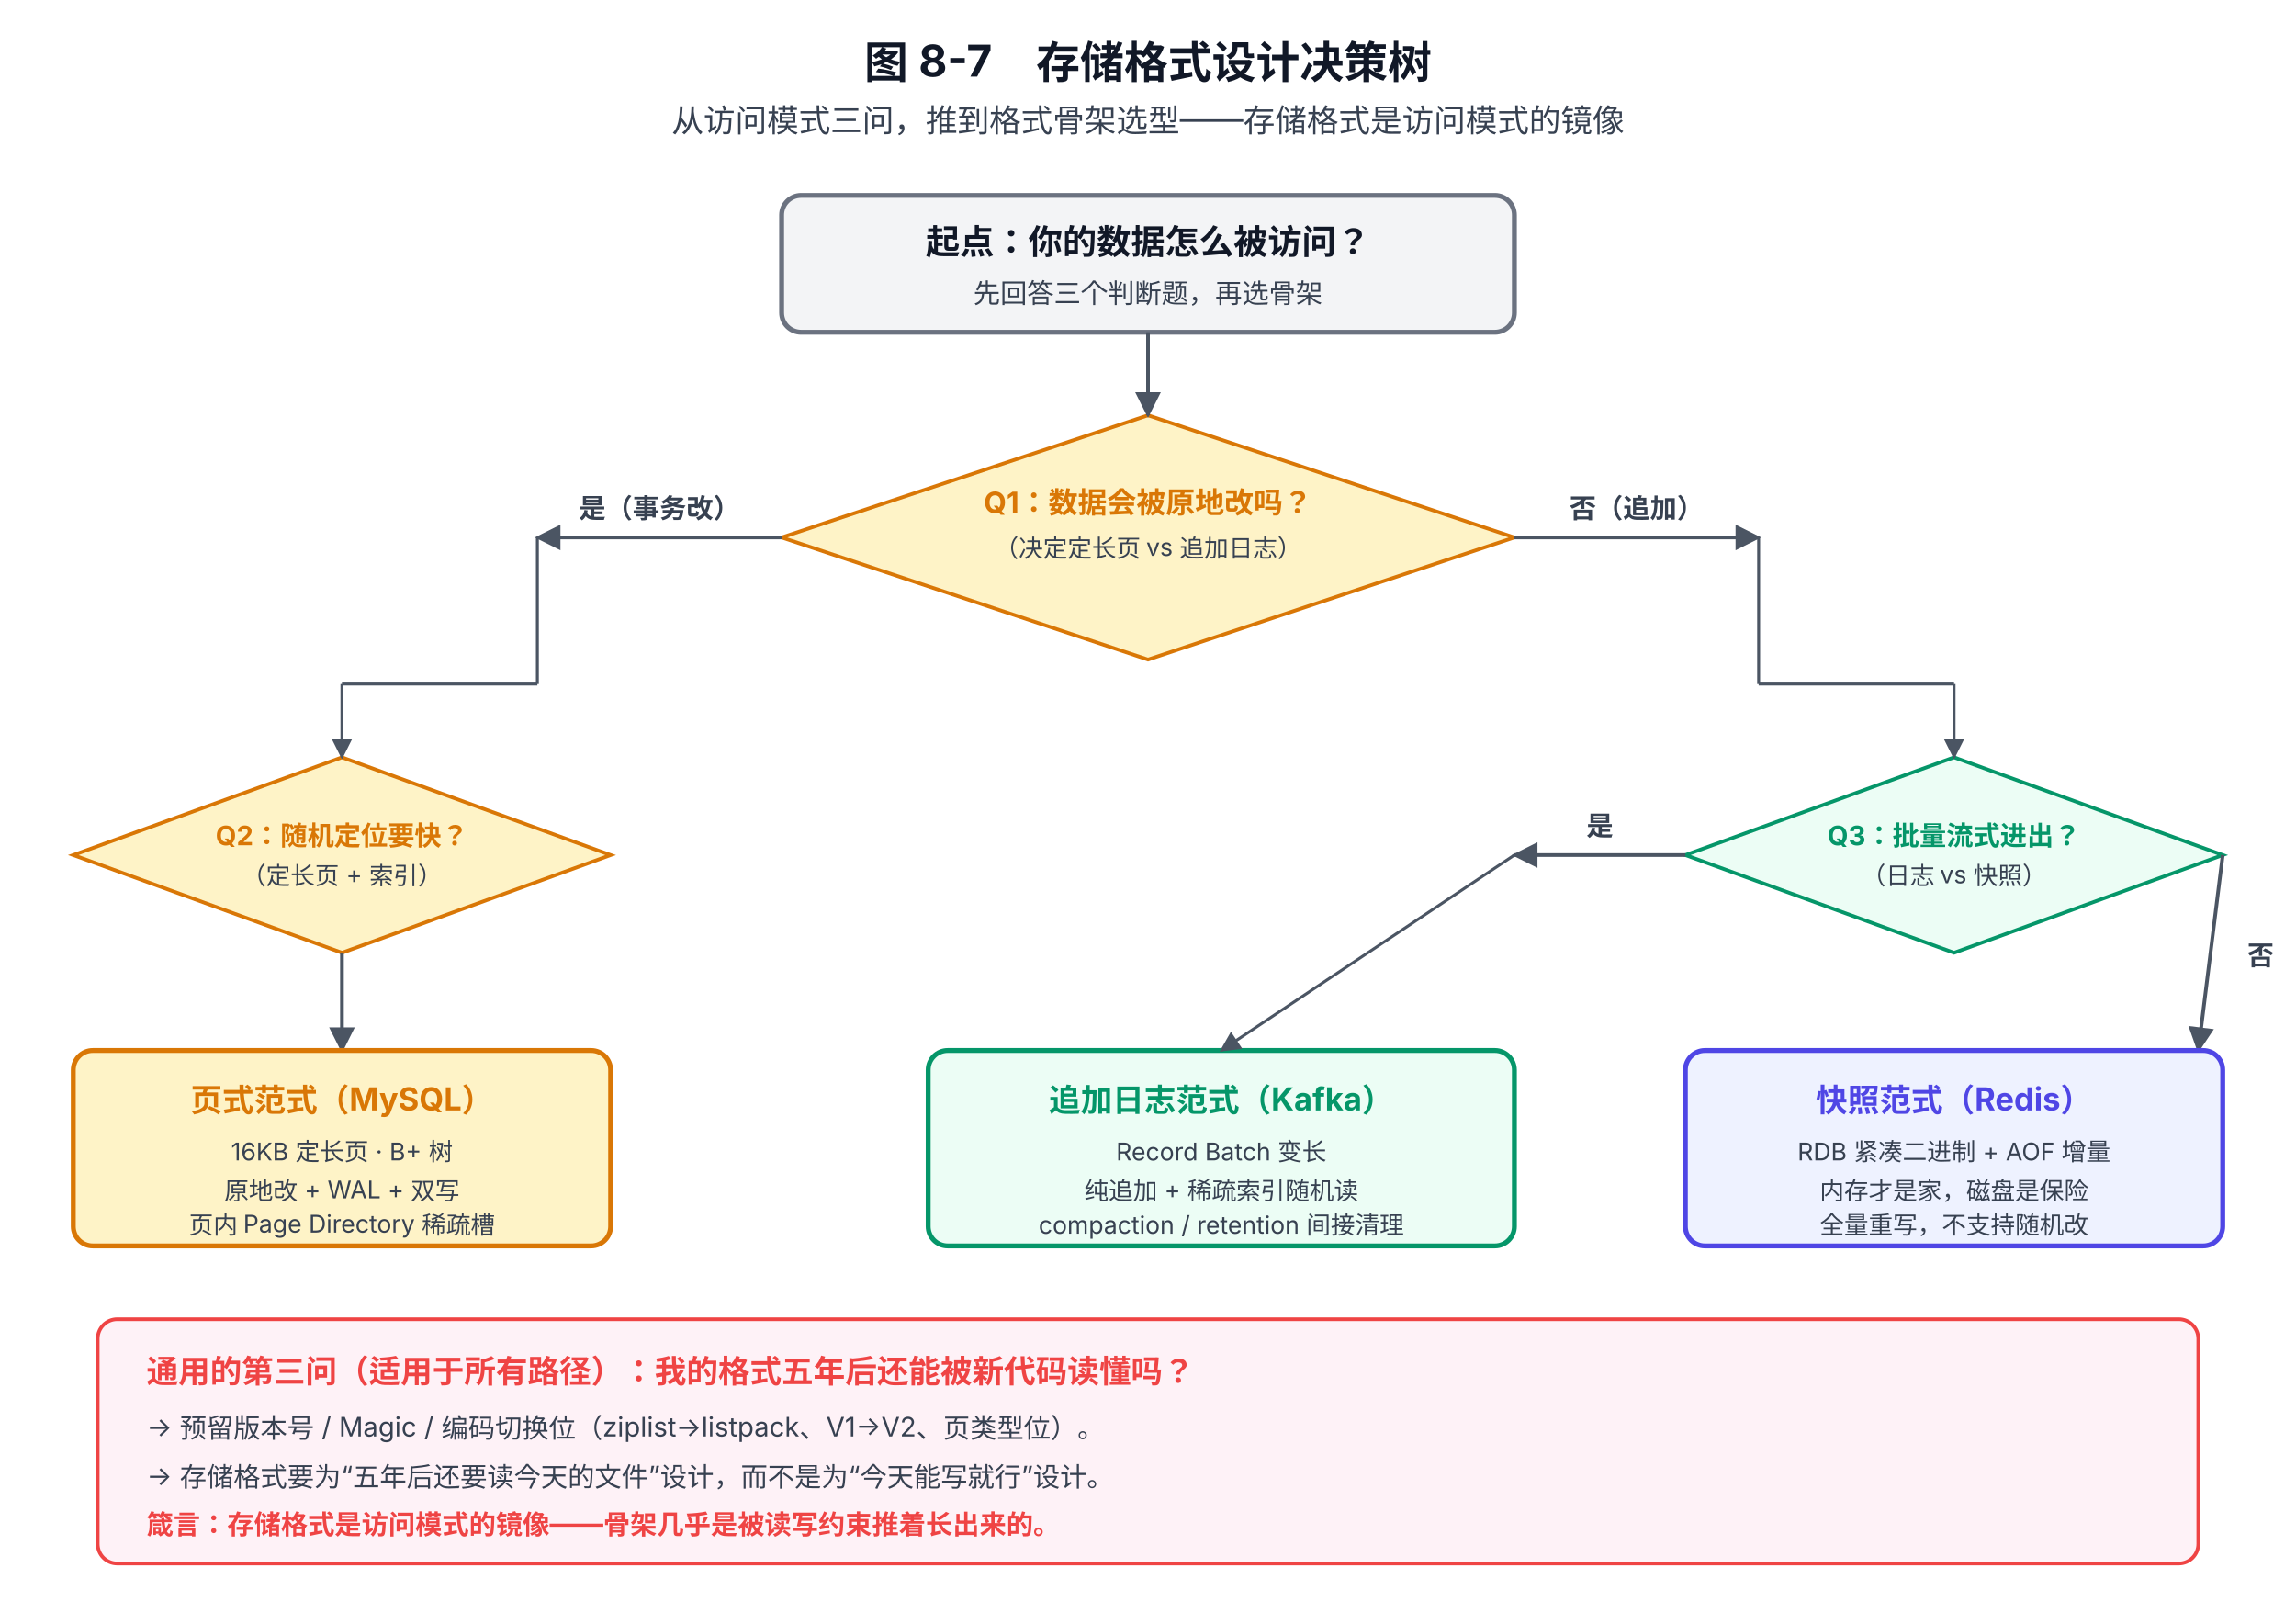
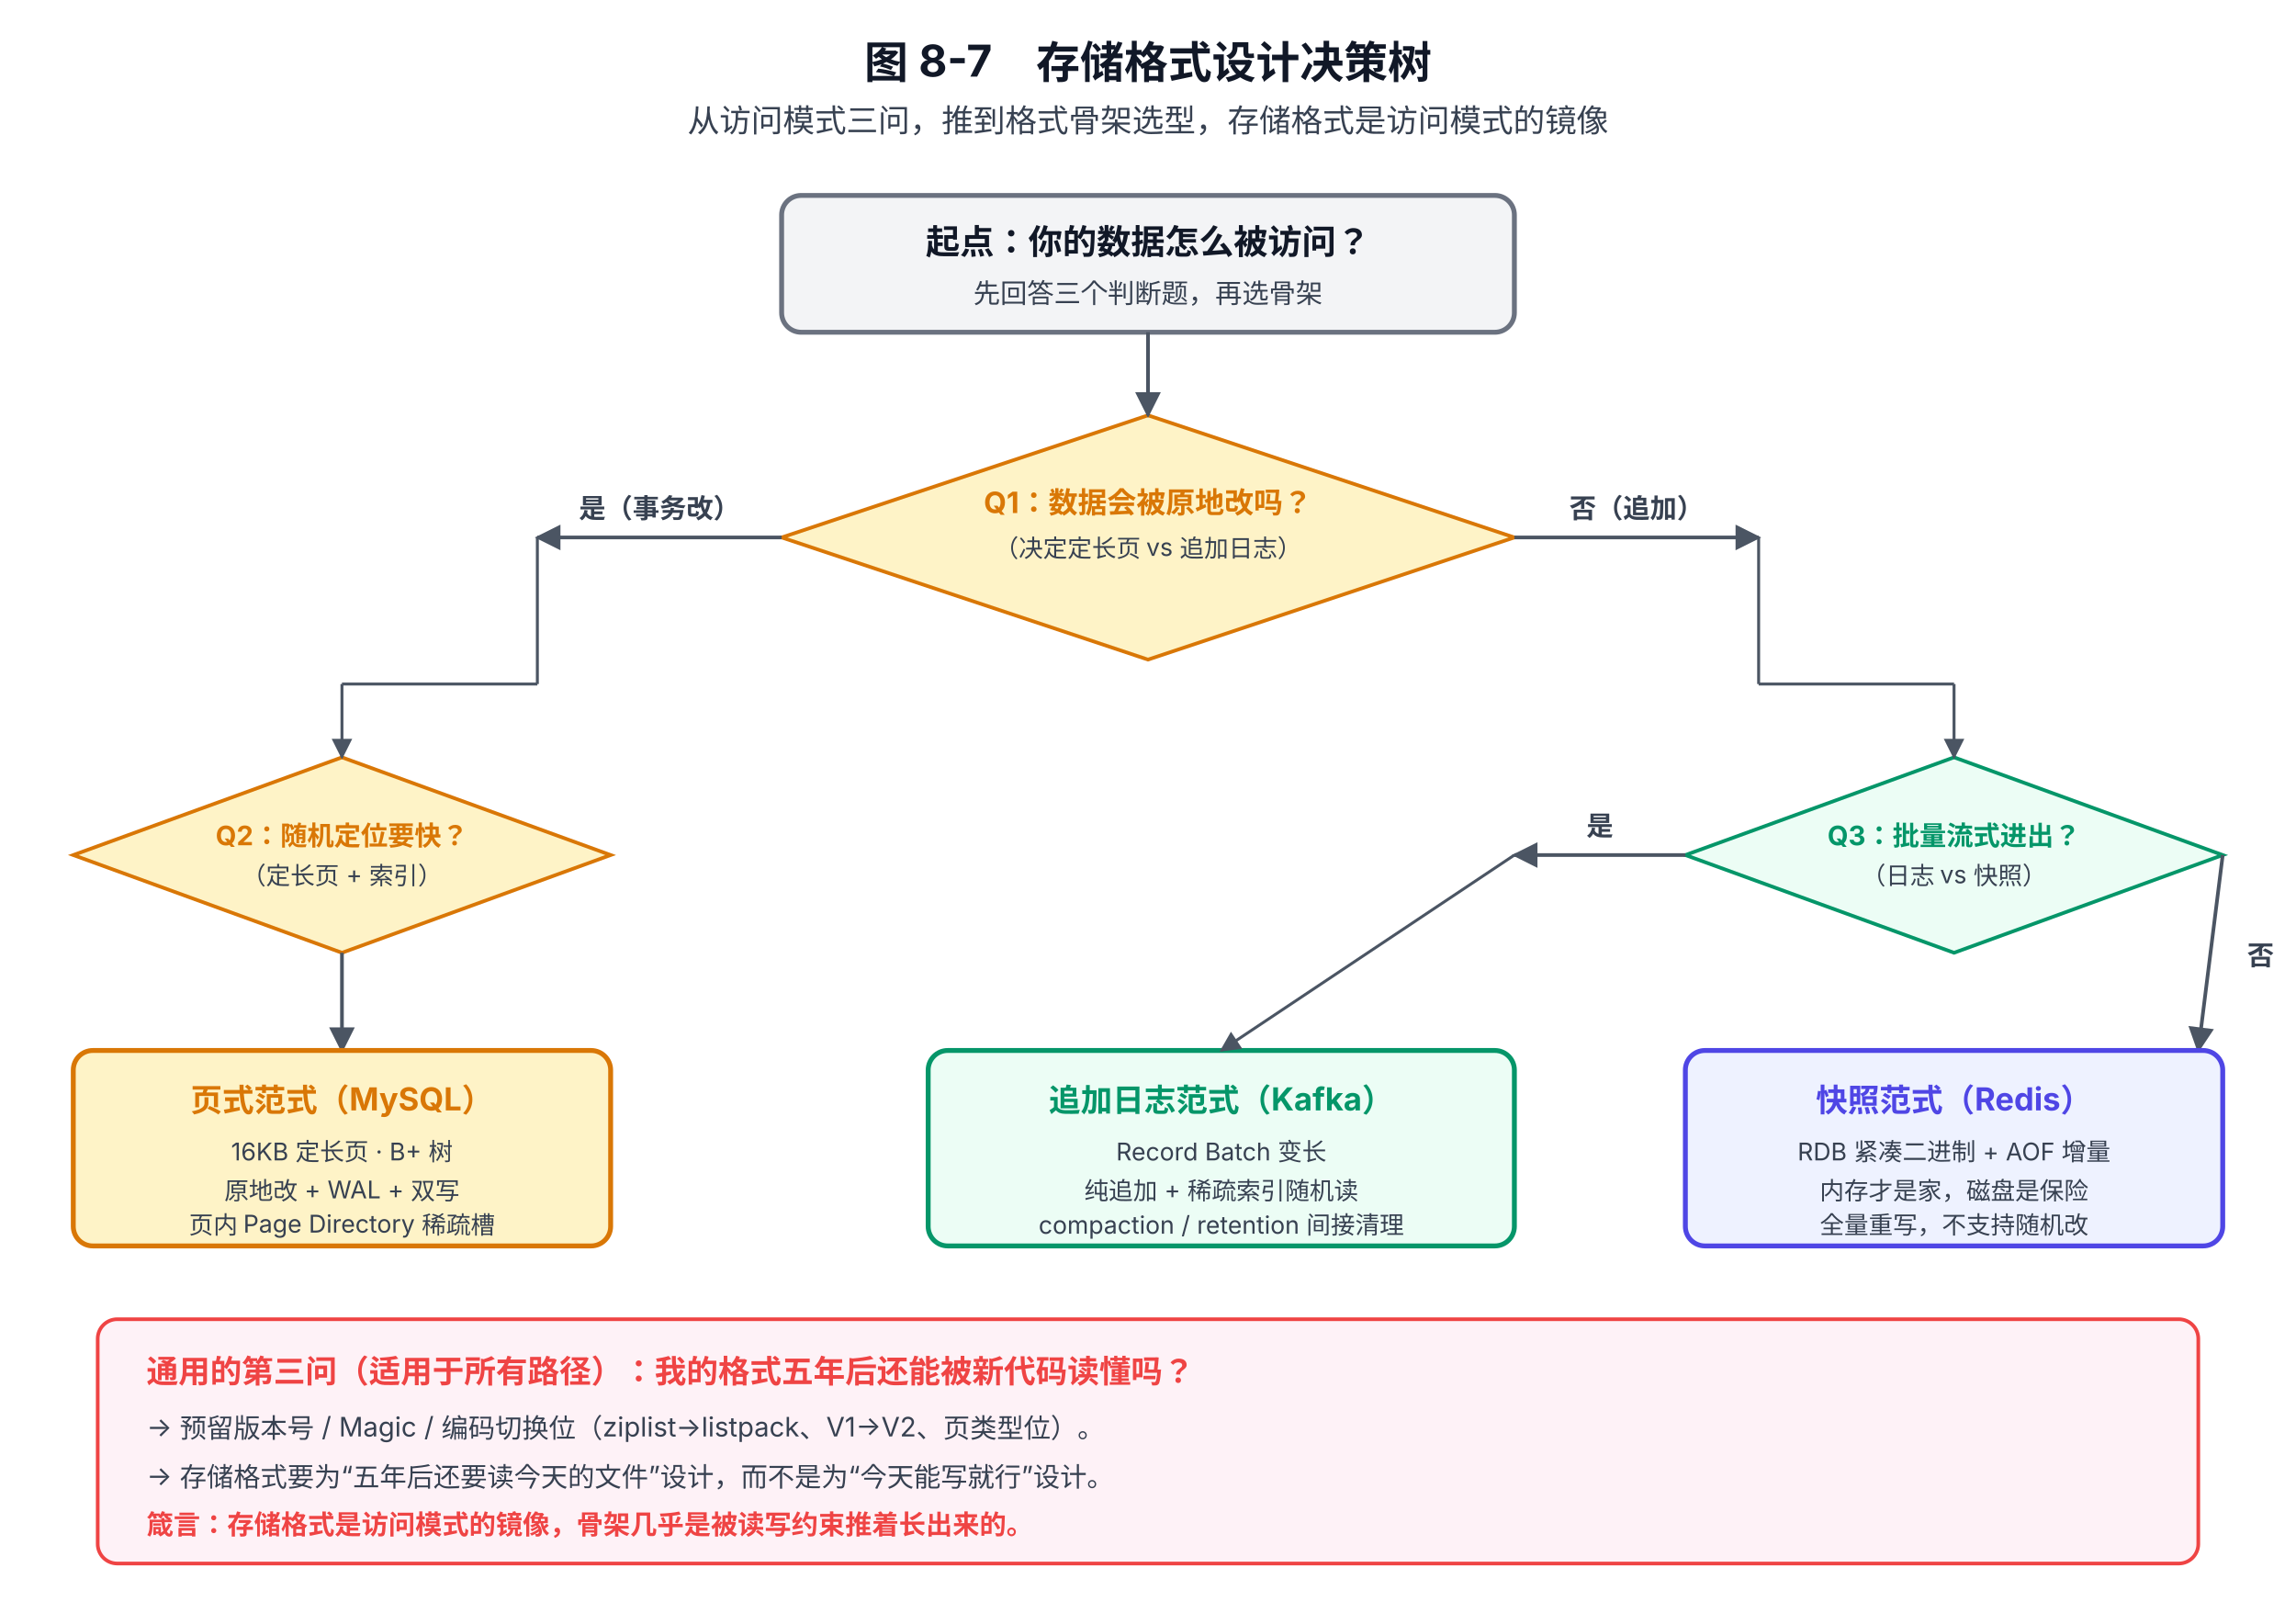
<svg xmlns="http://www.w3.org/2000/svg" viewBox="0 0 940 660" font-family="system-ui, -apple-system, 'PingFang SC', 'Microsoft YaHei', sans-serif">
  <defs>
    <marker id="arrow" viewBox="0 0 10 10" refX="9" refY="5" markerWidth="7" markerHeight="7" orient="auto-start-reverse">
      <path d="M0,0 L10,5 L0,10 z" fill="#4B5563" />
    </marker>
    <marker id="arrowG" viewBox="0 0 10 10" refX="9" refY="5" markerWidth="7" markerHeight="7" orient="auto-start-reverse">
      <path d="M0,0 L10,5 L0,10 z" fill="#059669" />
    </marker>
    <marker id="arrowR" viewBox="0 0 10 10" refX="9" refY="5" markerWidth="7" markerHeight="7" orient="auto-start-reverse">
      <path d="M0,0 L10,5 L0,10 z" fill="#EF4444" />
    </marker>
  </defs>
  <text x="470" y="32" text-anchor="middle" font-size="18" font-weight="700" fill="#111827">图 8-7　存储格式设计决策树</text>
-   <text x="470" y="54" text-anchor="middle" font-size="13" fill="#374151">从访问模式三问，推到格式骨架选型——存储格式是访问模式的镜像</text>
+   <text x="470" y="54" text-anchor="middle" font-size="13" fill="#374151">从访问模式三问，推到格式骨架选型，存储格式是访问模式的镜像</text>
  <rect x="320" y="80" width="300" height="56" rx="8" fill="#F3F4F6" stroke="#6B7280" stroke-width="2" />
  <text x="470" y="104" text-anchor="middle" font-size="14" font-weight="700" fill="#111827">起点：你的数据怎么被访问？</text>
  <text x="470" y="124" text-anchor="middle" font-size="11" fill="#374151">先回答三个判断题，再选骨架</text>
  <polygon points="470,170 620,220 470,270 320,220" fill="#FEF3C7" stroke="#D97706" stroke-width="1.5" />
  <text x="470" y="210" text-anchor="middle" font-size="12" font-weight="700" fill="#D97706">Q1：数据会被原地改吗？</text>
  <text x="470" y="228" text-anchor="middle" font-size="10" fill="#374151">（决定定长页 vs 追加日志）</text>
  <line x1="470" y1="136" x2="470" y2="170" stroke="#4B5563" stroke-width="1.5" marker-end="url(#arrow)" />
  <line x1="320" y1="220" x2="220" y2="220" stroke="#4B5563" stroke-width="1.5" marker-end="url(#arrow)" />
  <text x="270" y="212" text-anchor="middle" font-size="11" font-weight="700" fill="#374151">是（事务改）</text>
  <line x1="620" y1="220" x2="720" y2="220" stroke="#4B5563" stroke-width="1.5" marker-end="url(#arrow)" />
  <text x="670" y="212" text-anchor="middle" font-size="11" font-weight="700" fill="#374151">否（追加）</text>
  <polygon points="140,310 250,350 140,390 30,350" fill="#FEF3C7" stroke="#D97706" stroke-width="1.5" />
  <text x="140" y="346" text-anchor="middle" font-size="11" font-weight="700" fill="#D97706">Q2：随机定位要快？</text>
  <text x="140" y="362" text-anchor="middle" font-size="10" fill="#374151">（定长页 + 索引）</text>
  <line x1="220" y1="220" x2="220" y2="280" stroke="#4B5563" stroke-width="1.2" />
  <line x1="220" y1="280" x2="140" y2="280" stroke="#4B5563" stroke-width="1.2" />
  <line x1="140" y1="280" x2="140" y2="310" stroke="#4B5563" stroke-width="1.2" marker-end="url(#arrow)" />
  <line x1="140" y1="390" x2="140" y2="430" stroke="#4B5563" stroke-width="1.5" marker-end="url(#arrow)" />
  <rect x="30" y="430" width="220" height="80" rx="8" fill="#FEF3C7" stroke="#D97706" stroke-width="2" />
  <text x="140" y="455" text-anchor="middle" font-size="13" font-weight="700" fill="#D97706">页式范式（MySQL）</text>
  <text x="140" y="475" text-anchor="middle" font-size="10" fill="#374151">16KB 定长页 · B+ 树</text>
  <text x="140" y="491" text-anchor="middle" font-size="10" fill="#374151">原地改 + WAL + 双写</text>
  <text x="140" y="505" text-anchor="middle" font-size="10" fill="#374151">页内 Page Directory 稀疏槽</text>
  <polygon points="800,310 910,350 800,390 690,350" fill="#ECFDF5" stroke="#059669" stroke-width="1.5" />
  <text x="800" y="346" text-anchor="middle" font-size="11" font-weight="700" fill="#059669">Q3：批量流式进出？</text>
  <text x="800" y="362" text-anchor="middle" font-size="10" fill="#374151">（日志 vs 快照）</text>
  <line x1="720" y1="220" x2="720" y2="280" stroke="#4B5563" stroke-width="1.2" />
  <line x1="720" y1="280" x2="800" y2="280" stroke="#4B5563" stroke-width="1.2" />
  <line x1="800" y1="280" x2="800" y2="310" stroke="#4B5563" stroke-width="1.2" marker-end="url(#arrow)" />
  <line x1="690" y1="350" x2="620" y2="350" stroke="#4B5563" stroke-width="1.5" marker-end="url(#arrow)" />
  <text x="655" y="342" text-anchor="middle" font-size="11" font-weight="700" fill="#374151">是</text>
  <line x1="910" y1="350" x2="900" y2="430" stroke="#4B5563" stroke-width="1.5" marker-end="url(#arrow)" />
  <text x="920" y="395" font-size="11" font-weight="700" fill="#374151">否</text>
  <rect x="380" y="430" width="240" height="80" rx="8" fill="#ECFDF5" stroke="#059669" stroke-width="2" />
  <text x="500" y="455" text-anchor="middle" font-size="13" font-weight="700" fill="#059669">追加日志范式（Kafka）</text>
  <text x="500" y="475" text-anchor="middle" font-size="10" fill="#374151">Record Batch 变长</text>
  <text x="500" y="491" text-anchor="middle" font-size="10" fill="#374151">纯追加 + 稀疏索引随机读</text>
  <text x="500" y="505" text-anchor="middle" font-size="10" fill="#374151">compaction / retention 间接清理</text>
  <line x1="620" y1="350" x2="500" y2="430" stroke="#4B5563" stroke-width="1.2" marker-end="url(#arrow)" />
  <rect x="690" y="430" width="220" height="80" rx="8" fill="#EEF2FF" stroke="#4F46E5" stroke-width="2" />
  <text x="800" y="455" text-anchor="middle" font-size="13" font-weight="700" fill="#4F46E5">快照范式（Redis）</text>
  <text x="800" y="475" text-anchor="middle" font-size="10" fill="#374151">RDB 紧凑二进制 + AOF 增量</text>
  <text x="800" y="491" text-anchor="middle" font-size="10" fill="#374151">内存才是家，磁盘是保险</text>
  <text x="800" y="505" text-anchor="middle" font-size="10" fill="#374151">全量重写，不支持随机改</text>
  <rect x="40" y="540" width="860" height="100" rx="8" fill="#FEF2F7" stroke="#EF4444" stroke-width="1.5" />
  <text x="60" y="566" font-size="13" font-weight="700" fill="#EF4444">通用的第三问（适用于所有路径）：我的格式五年后还能被新代码读懂吗？</text>
  <text x="60" y="588" font-size="11" fill="#374151">→ 预留版本号 / Magic / 编码切换位（ziplist→listpack、V1→V2、页类型位）。</text>
  <text x="60" y="608" font-size="11" fill="#374151">→ 存储格式要为“五年后还要读今天的文件”设计，而不是为“今天能写就行”设计。</text>
-   <text x="60" y="628" font-size="11" font-weight="700" fill="#EF4444">箴言：存储格式是访问模式的镜像——骨架几乎是被读写约束推着长出来的。</text>
+   <text x="60" y="628" font-size="11" font-weight="700" fill="#EF4444">箴言：存储格式是访问模式的镜像，骨架几乎是被读写约束推着长出来的。</text>
</svg>
